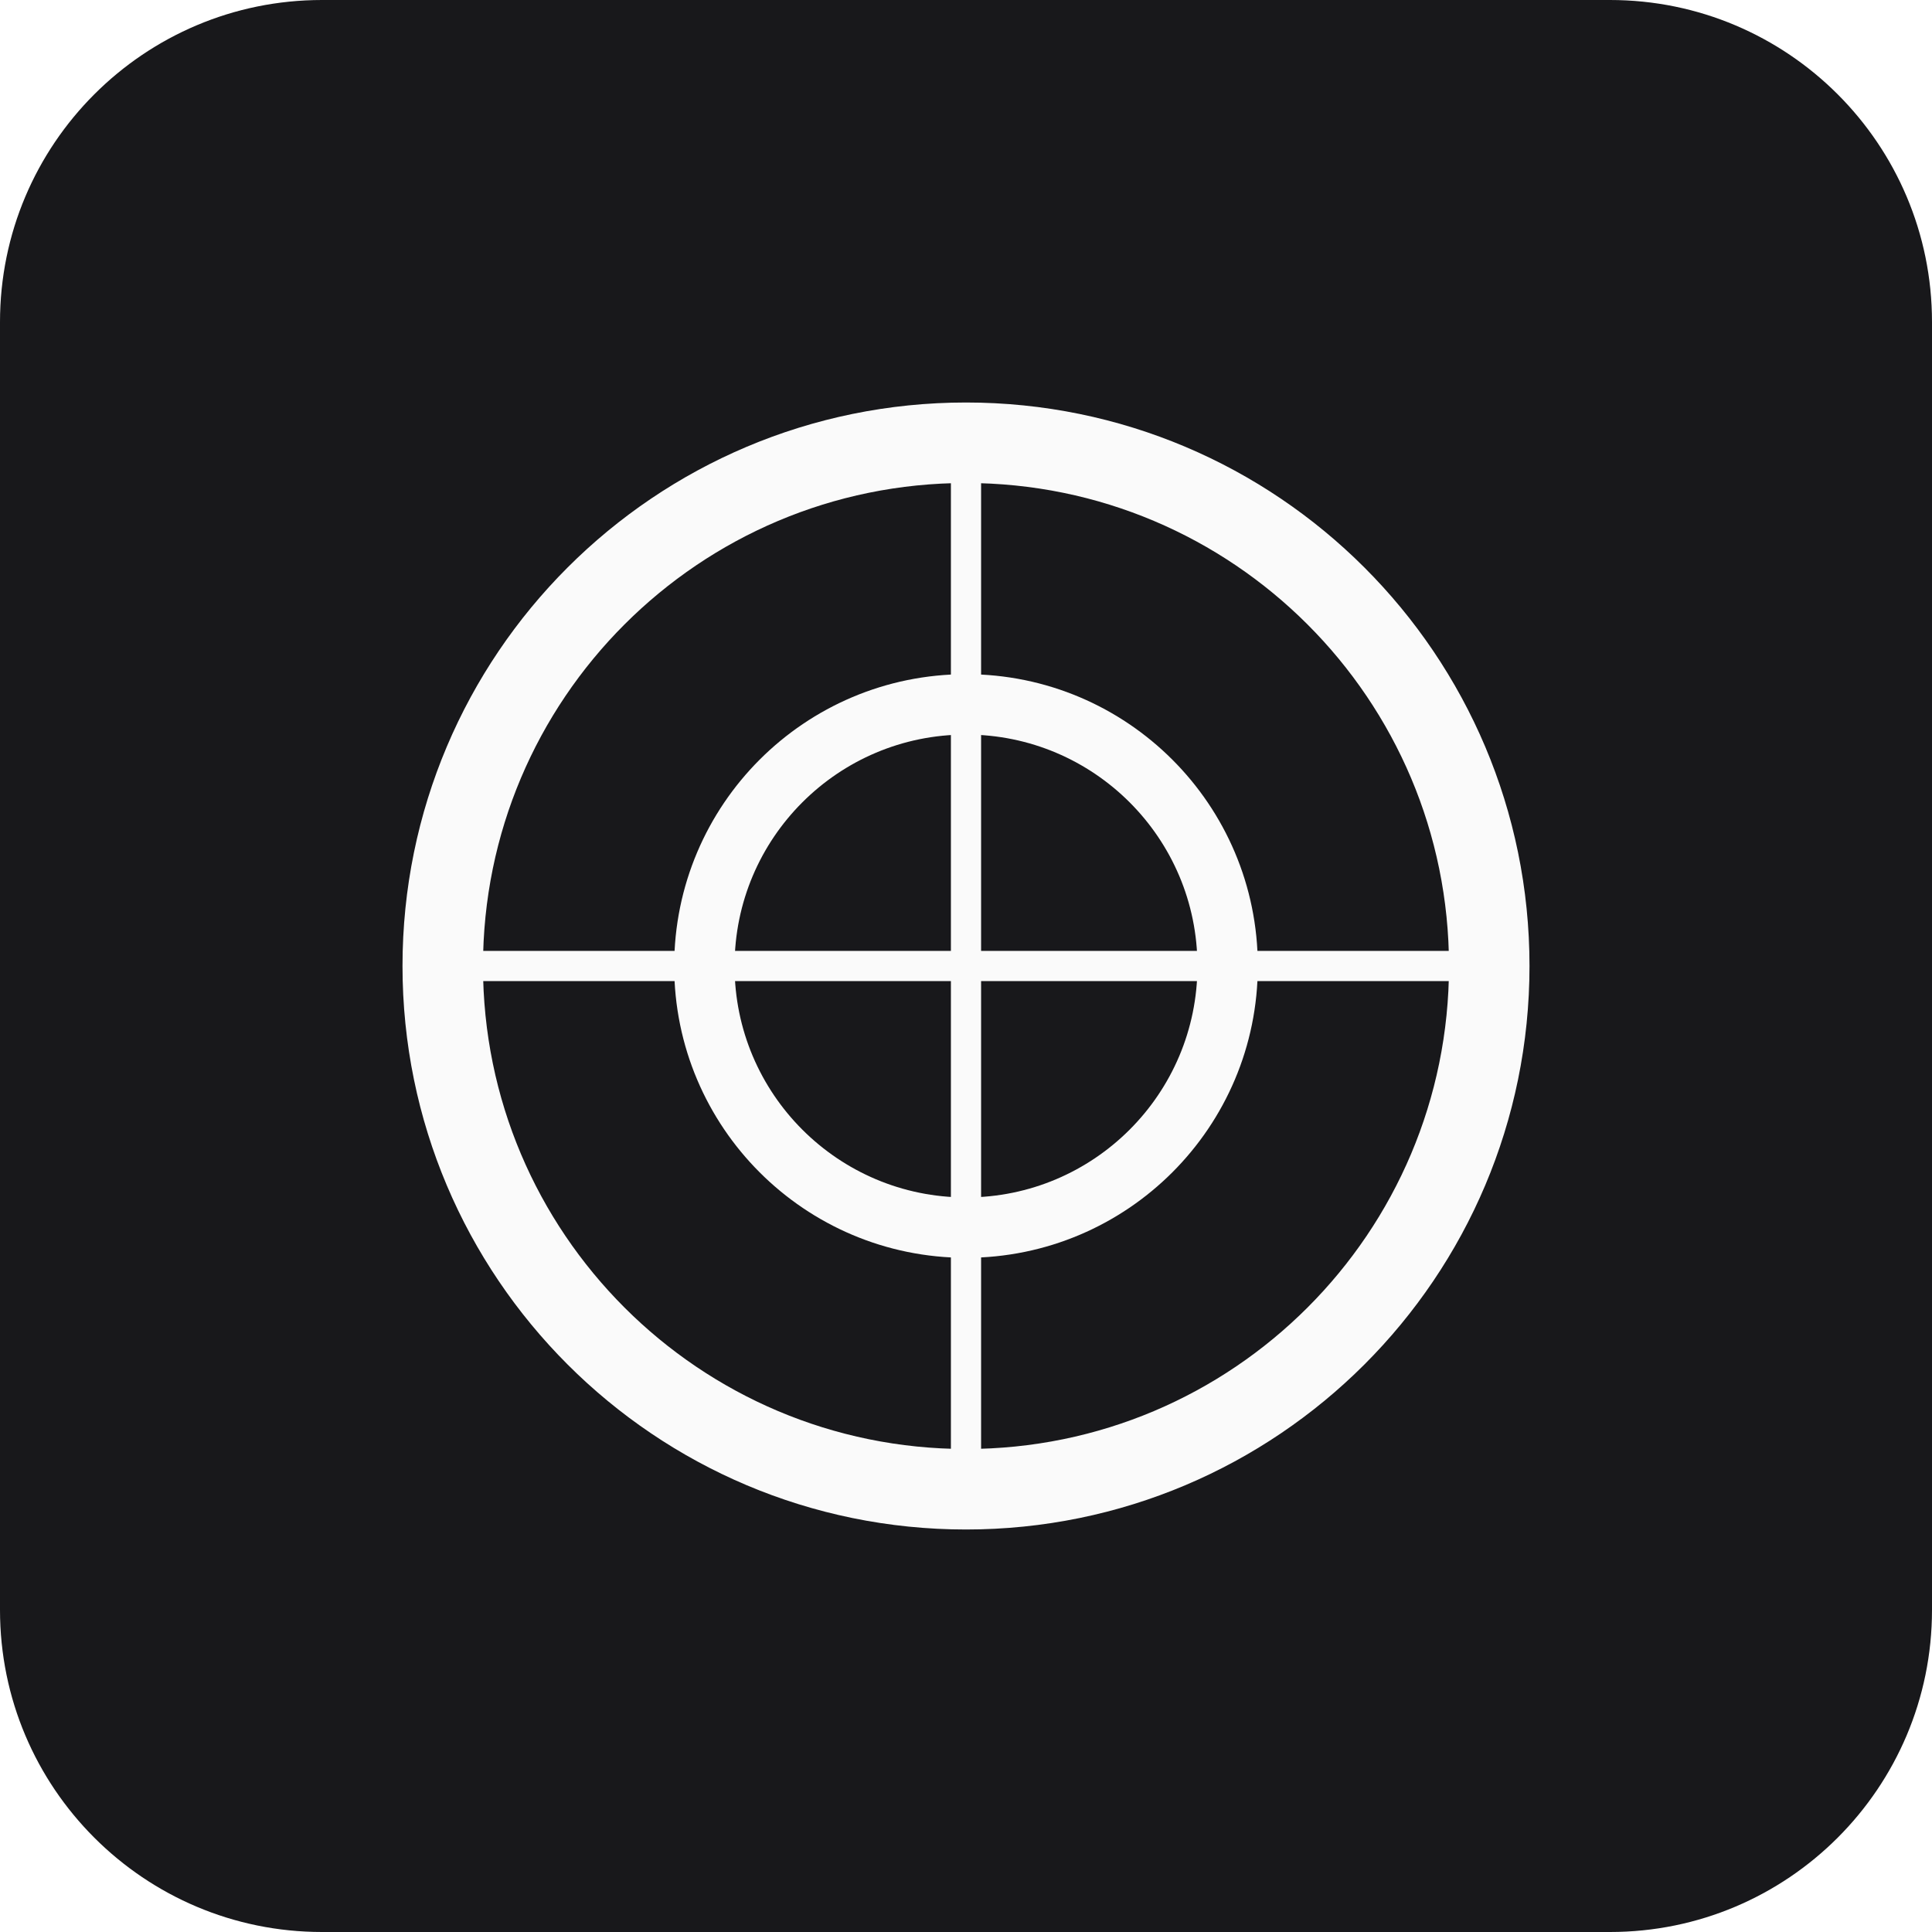
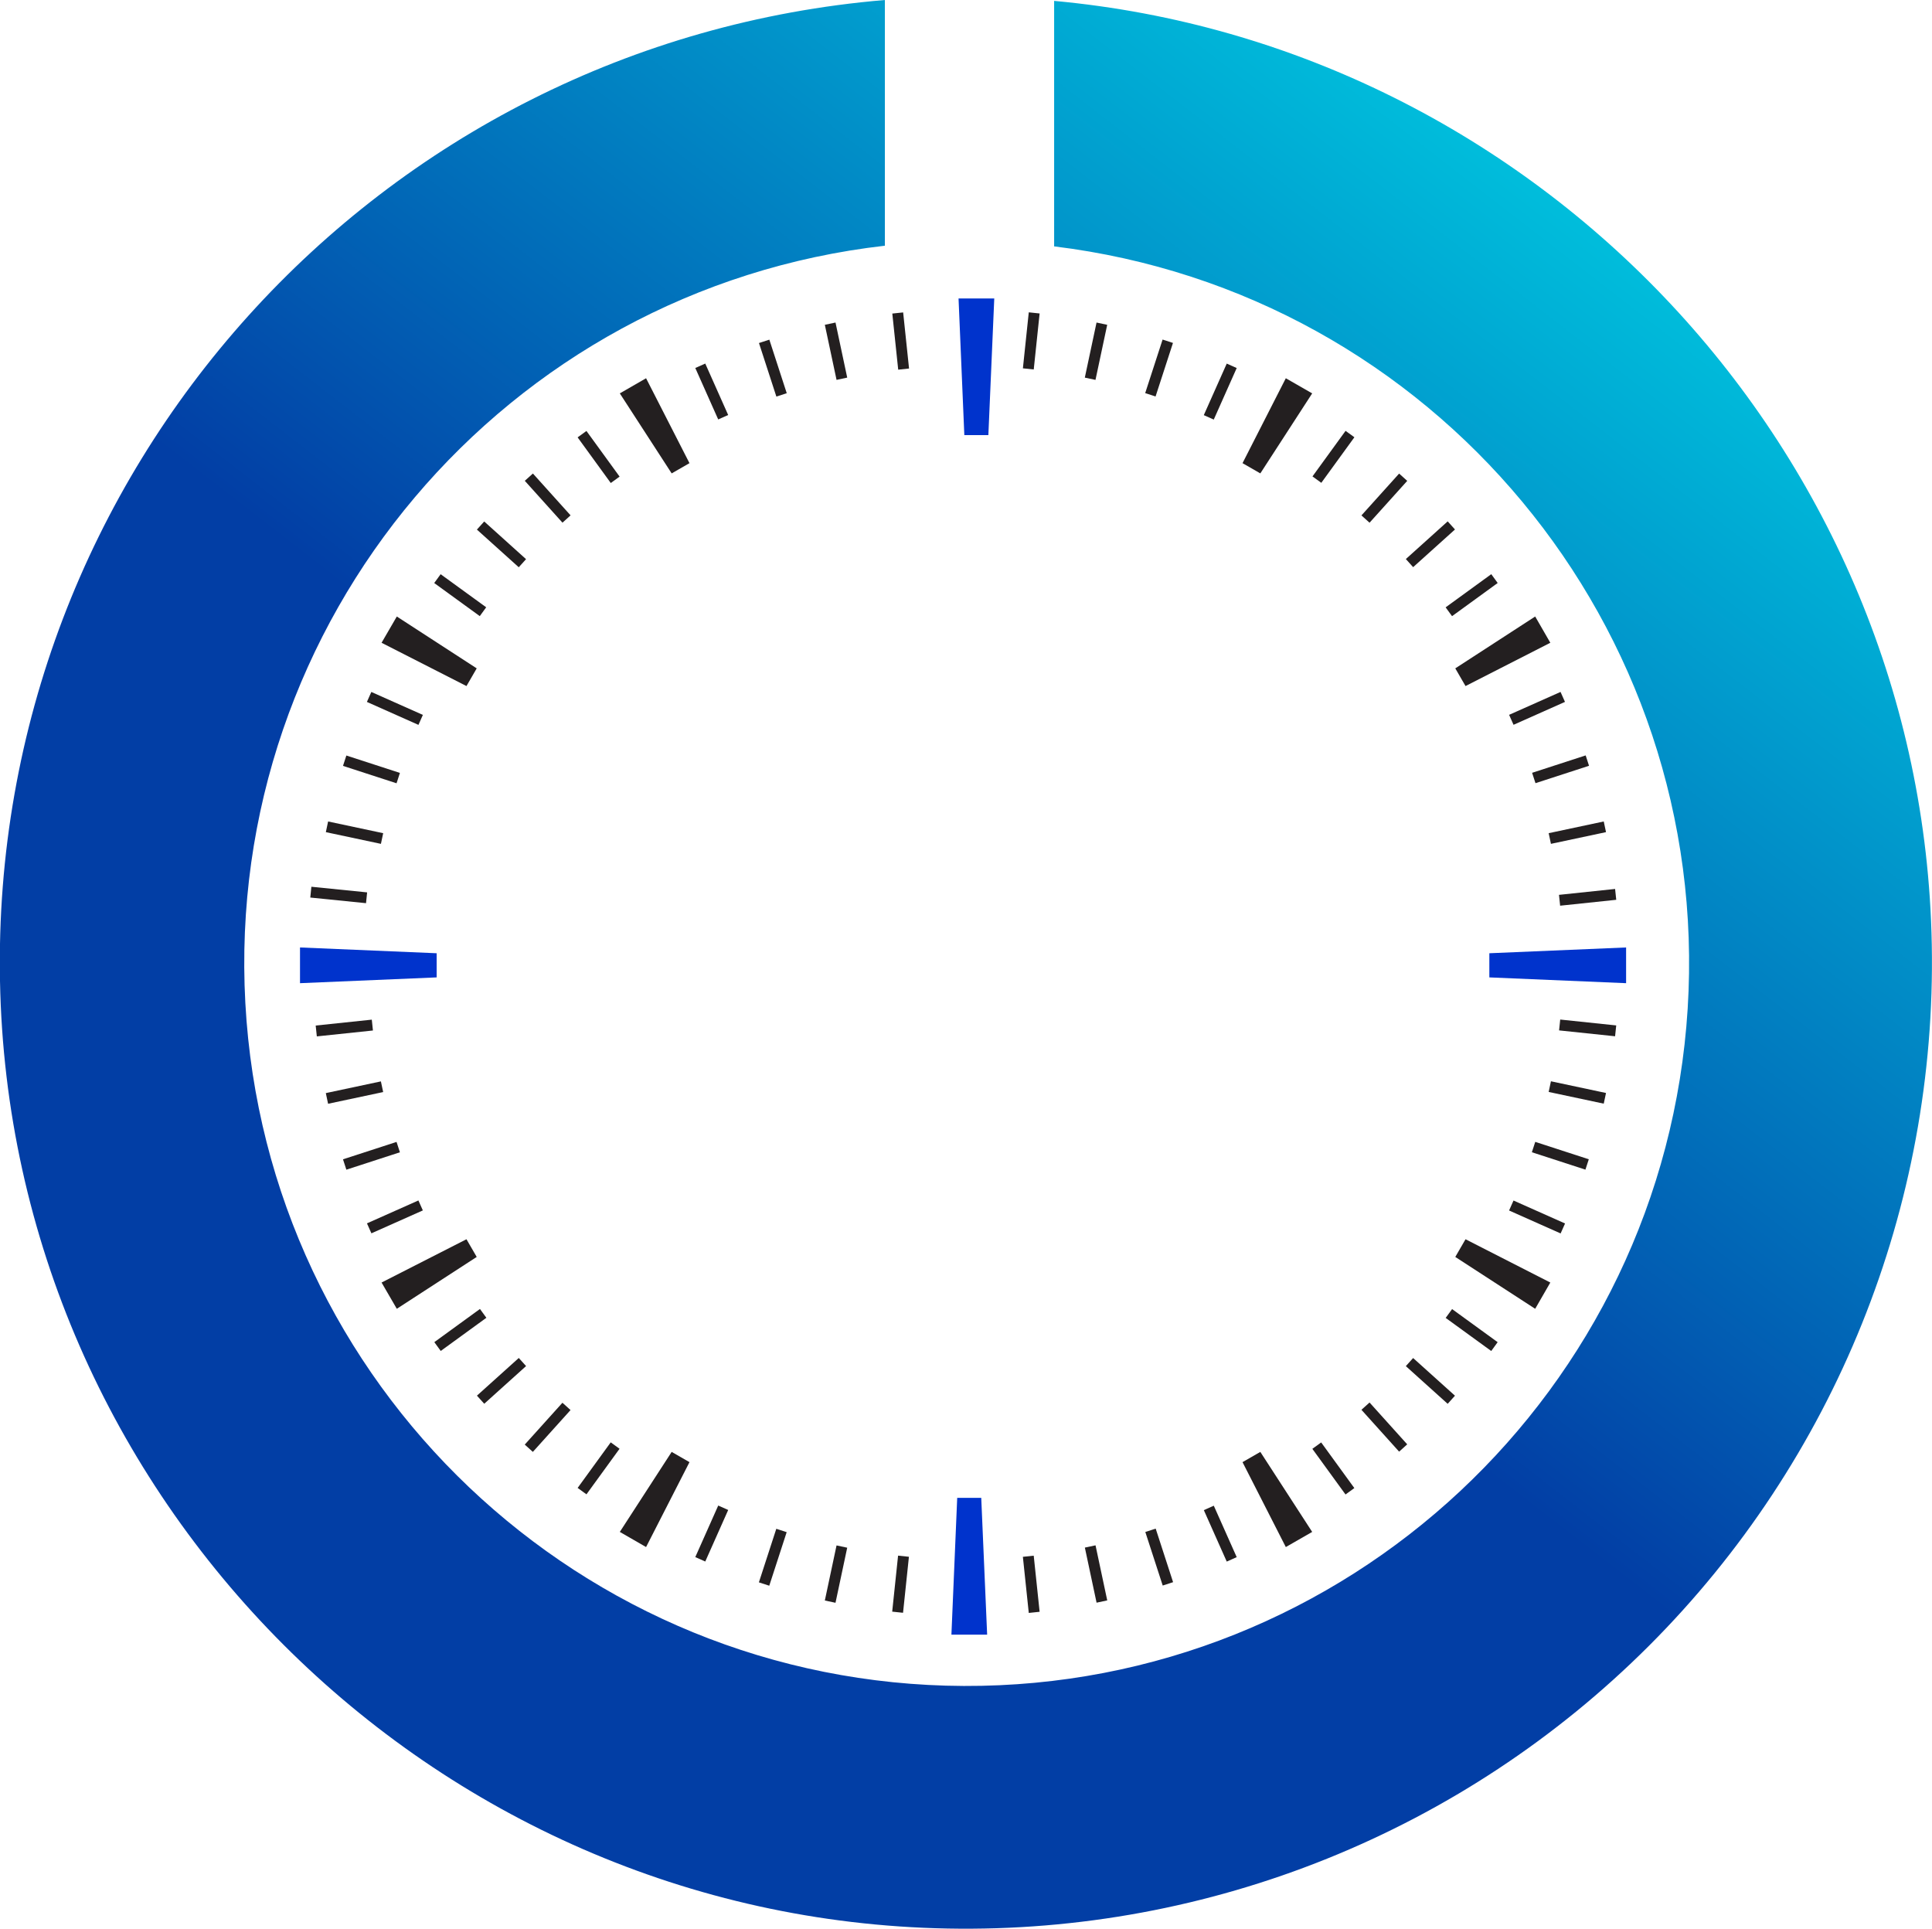
- <svg xmlns="http://www.w3.org/2000/svg" width="384" height="384" viewBox="0 0 384 384">
-   <rect width="384" height="384" rx="64" fill="#18181b" />
-   <g transform="translate(192,192)">
-     <circle cx="0" cy="0" r="104" fill="none" stroke="#fafafa" stroke-width="16" />
-     <circle cx="0" cy="0" r="52" fill="none" stroke="#fafafa" stroke-width="12" />
-     <line x1="0" y1="-104" x2="0" y2="104" stroke="#fafafa" stroke-width="6" />
-     <line x1="-104" y1="0" x2="104" y2="0" stroke="#fafafa" stroke-width="6" />
+ <svg xmlns="http://www.w3.org/2000/svg" viewBox="0 0 173.62 173.31">
+   <defs>
+     <style>.cls-1{fill:#03c;}.cls-2{fill:#231f20;}.cls-3{fill:url(#linear-gradient);}</style>
+     <linearGradient id="linear-gradient" x1="154.03" y1="-0.27" x2="82.13" y2="92.54" gradientUnits="userSpaceOnUse">
+       <stop offset="0.16" stop-color="#00c3de" />
+       <stop offset="1" stop-color="#023ea5" />
+     </linearGradient>
+   </defs>
+   <g id="Layer_2" data-name="Layer 2">
+     <g id="Layer_2-2" data-name="Layer 2">
+       <polygon class="cls-1" points="26.96 85.14 39.24 85.66 39.24 87.83 26.96 88.35 26.96 85.14 26.96 85.14" />
+       <polygon class="cls-1" points="85.5 146.89 86.02 134.6 88.18 134.6 88.71 146.89 85.5 146.89 85.5 146.89" />
+       <polygon class="cls-1" points="86.14 26.82 86.66 39.1 88.82 39.1 89.35 26.82 86.14 26.82 86.14 26.82" />
+       <polygon class="cls-1" points="146.13 85.14 133.84 85.66 133.84 87.83 146.13 88.35 146.13 85.14 146.13 85.14" />
+       <polygon class="cls-2" points="58.06 33.99 61.96 41.62 60.36 42.54 55.7 35.35 58.06 33.99 58.06 33.99" />
+       <polygon class="cls-2" points="35.66 55.4 42.84 60.06 41.92 61.65 34.29 57.76 35.66 55.4 35.66 55.4" />
+       <polygon class="cls-2" points="34.29 115.25 41.92 111.36 42.84 112.95 35.66 117.61 34.29 115.25 34.29 115.25" />
+       <polygon class="cls-2" points="55.7 137.66 60.36 130.47 61.96 131.39 58.06 139.02 55.7 137.66 55.7 137.66" />
+       <polygon class="cls-2" points="115.55 139.02 111.66 131.39 113.26 130.47 117.92 137.66 115.55 139.02 115.55 139.02" />
+       <polygon class="cls-2" points="137.96 117.61 130.78 112.95 131.7 111.36 139.32 115.25 137.96 117.61 137.96 117.61" />
+       <polygon class="cls-2" points="139.32 57.76 131.7 61.65 130.78 60.06 137.96 55.4 139.32 57.76 139.32 57.76" />
+       <polygon class="cls-2" points="117.92 35.35 113.26 42.54 111.66 41.62 115.55 33.99 117.92 35.35 117.92 35.35" />
+       <path class="cls-3" d="M173.6,84.86C172.78,40.56,138.23,4.07,94.73.08V22.14a64.92,64.92,0,1,1-15.21-.06V0A86.81,86.81,0,0,0,0,88.15c.86,46.42,38.73,84.29,85.14,85.15A86.81,86.81,0,0,0,173.6,84.86Z" />
+       <rect class="cls-2" x="80.45" y="28.11" width="0.98" height="5.07" transform="translate(-2.76 8.63) rotate(-6)" />
+       <rect class="cls-2" x="74.64" y="29.03" width="0.98" height="5.06" transform="translate(-4.92 16.31) rotate(-12)" />
+       <rect class="cls-2" x="68.96" y="30.55" width="0.98" height="5.06" transform="translate(-6.82 23.08) rotate(-18)" />
+       <rect class="cls-2" x="63.47" y="32.65" width="0.98" height="5.06" transform="translate(-8.78 29.07) rotate(-24.01)" />
+       <rect class="cls-2" x="53.3" y="38.53" width="0.98" height="5.07" transform="translate(-13.86 39.46) rotate(-36)" />
+       <rect class="cls-2" x="48.73" y="42.23" width="0.98" height="5.06" transform="translate(-17.31 44.43) rotate(-42)" />
+       <rect class="cls-2" x="44.57" y="46.39" width="0.98" height="5.06" transform="translate(-21.44 49.67) rotate(-48)" />
+       <rect class="cls-2" x="40.87" y="50.95" width="0.98" height="5.06" transform="translate(-26.22 55.52) rotate(-54.01)" />
+       <rect class="cls-2" x="35" y="61.12" width="0.98" height="5.07" transform="translate(-37.1 70.19) rotate(-66)" />
+       <rect class="cls-2" x="32.89" y="66.61" width="0.98" height="5.06" transform="translate(-42.69 79.52) rotate(-72)" />
+       <rect class="cls-2" x="31.37" y="72.3" width="0.98" height="5.06" transform="translate(-47.96 90.43) rotate(-78)" />
+       <rect class="cls-2" x="30.45" y="78.1" width="0.98" height="5.06" transform="matrix(0.1, -0.99, 0.99, 0.1, -52.48, 102.99)" />
+       <rect class="cls-2" x="28.41" y="91.89" width="5.07" height="0.98" transform="translate(-9.49 3.74) rotate(-6)" />
+       <rect class="cls-2" x="29.33" y="97.69" width="5.06" height="0.98" transform="translate(-19.72 8.77) rotate(-12)" />
+       <rect class="cls-2" x="30.85" y="103.37" width="5.06" height="0.98" transform="translate(-30.46 15.4) rotate(-18)" />
+       <rect class="cls-2" x="32.96" y="108.86" width="5.06" height="0.98" transform="translate(-41.41 23.89) rotate(-24)" />
+       <rect class="cls-2" x="38.83" y="119.03" width="5.07" height="0.98" transform="translate(-62.36 47.15) rotate(-36.01)" />
+       <rect class="cls-2" x="42.53" y="123.6" width="5.06" height="0.98" transform="translate(-71.45 62.02) rotate(-42)" />
+       <rect class="cls-2" x="46.69" y="127.76" width="5.06" height="0.98" transform="translate(-79.02 79) rotate(-47.99)" />
+       <rect class="cls-2" x="51.26" y="131.46" width="5.06" height="0.98" transform="translate(-84.58 97.93) rotate(-54.01)" />
+       <rect class="cls-2" x="61.43" y="137.33" width="5.07" height="0.98" transform="translate(-87.96 140.21) rotate(-66.01)" />
+       <rect class="cls-2" x="66.92" y="139.44" width="5.06" height="0.98" transform="translate(-85.1 162.72) rotate(-71.99)" />
+       <rect class="cls-2" x="72.6" y="140.96" width="5.06" height="0.98" transform="translate(-78.85 185.53) rotate(-78)" />
+       <rect class="cls-2" x="78.41" y="141.88" width="5.06" height="0.98" transform="translate(-69.11 208) rotate(-84.01)" />
+       <rect class="cls-2" x="92.19" y="139.83" width="0.98" height="5.07" transform="translate(-14.38 10.47) rotate(-6)" />
+       <rect class="cls-2" x="98" y="138.92" width="0.98" height="5.06" transform="translate(-27.25 23.56) rotate(-12)" />
+       <rect class="cls-2" x="103.68" y="137.4" width="0.98" height="5.06" transform="translate(-38.14 39.03) rotate(-18)" />
+       <rect class="cls-2" x="109.17" y="135.29" width="0.98" height="5.06" transform="translate(-46.59 56.54) rotate(-24.01)" />
+       <rect class="cls-2" x="119.33" y="129.41" width="0.98" height="5.07" transform="translate(-54.67 95.64) rotate(-36)" />
+       <rect class="cls-2" x="123.91" y="125.72" width="0.98" height="5.06" transform="translate(-53.86 116.17) rotate(-42)" />
+       <rect class="cls-2" x="128.06" y="121.56" width="0.98" height="5.06" transform="translate(-49.69 136.59) rotate(-48)" />
+       <rect class="cls-2" x="131.76" y="116.99" width="0.98" height="5.06" transform="translate(-42.17 156.29) rotate(-54.01)" />
+       <rect class="cls-2" x="137.63" y="106.82" width="0.98" height="5.07" transform="translate(-17.95 191.06) rotate(-66)" />
+       <rect class="cls-2" x="139.74" y="101.33" width="0.98" height="5.06" transform="translate(-1.89 205.13) rotate(-72)" />
+       <rect class="cls-2" x="141.27" y="95.65" width="0.98" height="5.06" transform="translate(16.24 216.42) rotate(-78)" />
+       <rect class="cls-2" x="142.19" y="89.85" width="0.98" height="5.06" transform="translate(35.91 224.63) rotate(-84.01)" />
+       <rect class="cls-2" x="140.14" y="80.14" width="5.07" height="0.98" transform="translate(-7.65 15.36) rotate(-6)" />
+       <rect class="cls-2" x="139.22" y="74.33" width="5.06" height="0.98" transform="translate(-12.46 31.11) rotate(-12)" />
+       <rect class="cls-2" x="137.71" y="68.65" width="5.06" height="0.98" transform="translate(-14.5 46.71) rotate(-18)" />
+       <rect class="cls-2" x="135.6" y="63.16" width="5.06" height="0.98" transform="translate(-13.95 61.69) rotate(-24)" />
+       <rect class="cls-2" x="129.72" y="53" width="5.07" height="0.98" transform="translate(-6.18 87.97) rotate(-36.01)" />
+       <rect class="cls-2" x="126.02" y="48.43" width="5.06" height="0.98" transform="translate(0.28 98.57) rotate(-42)" />
+       <rect class="cls-2" x="121.87" y="44.27" width="5.06" height="0.98" transform="translate(7.89 107.24) rotate(-47.99)" />
+       <rect class="cls-2" x="117.3" y="40.57" width="5.06" height="0.98" transform="translate(16.19 113.88) rotate(-54.01)" />
+       <rect class="cls-2" x="107.12" y="34.7" width="5.07" height="0.98" transform="translate(32.91 121.05) rotate(-66)" />
+       <rect class="cls-2" x="101.64" y="32.59" width="5.06" height="0.98" transform="translate(40.51 121.92) rotate(-72)" />
+       <rect class="cls-2" x="95.96" y="31.06" width="5.06" height="0.98" transform="translate(47.14 121.33) rotate(-77.99)" />
+       <rect class="cls-2" x="90.15" y="30.15" width="5.06" height="0.98" transform="translate(52.53 119.61) rotate(-84.01)" />
+     </g>
  </g>
</svg>
